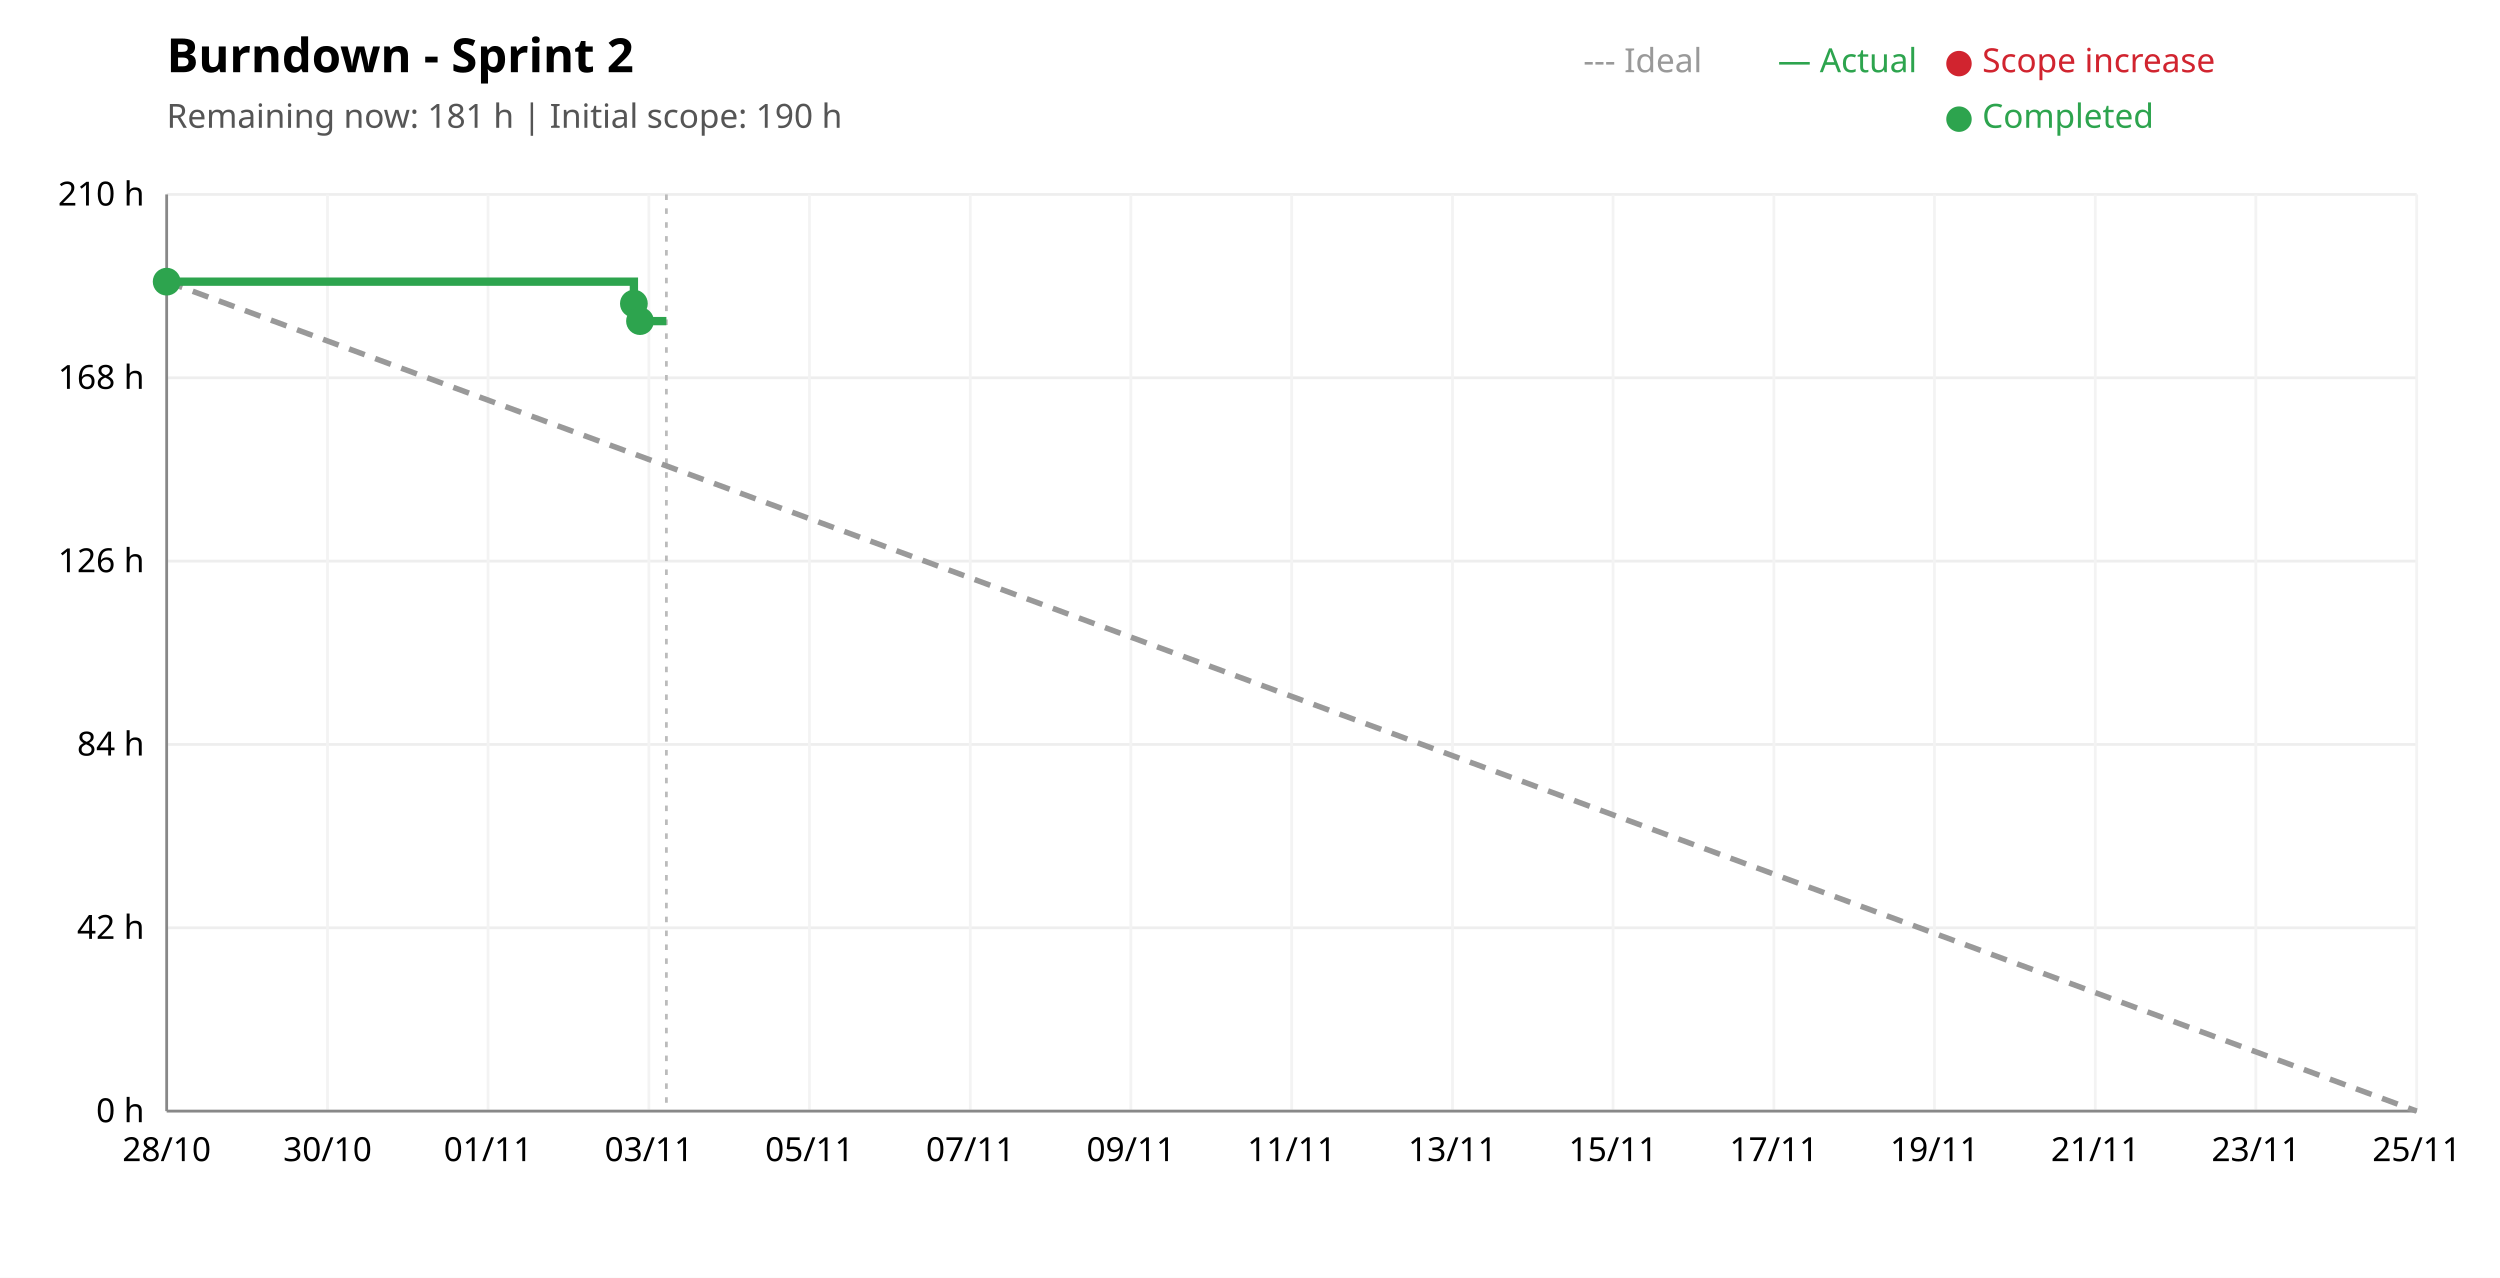
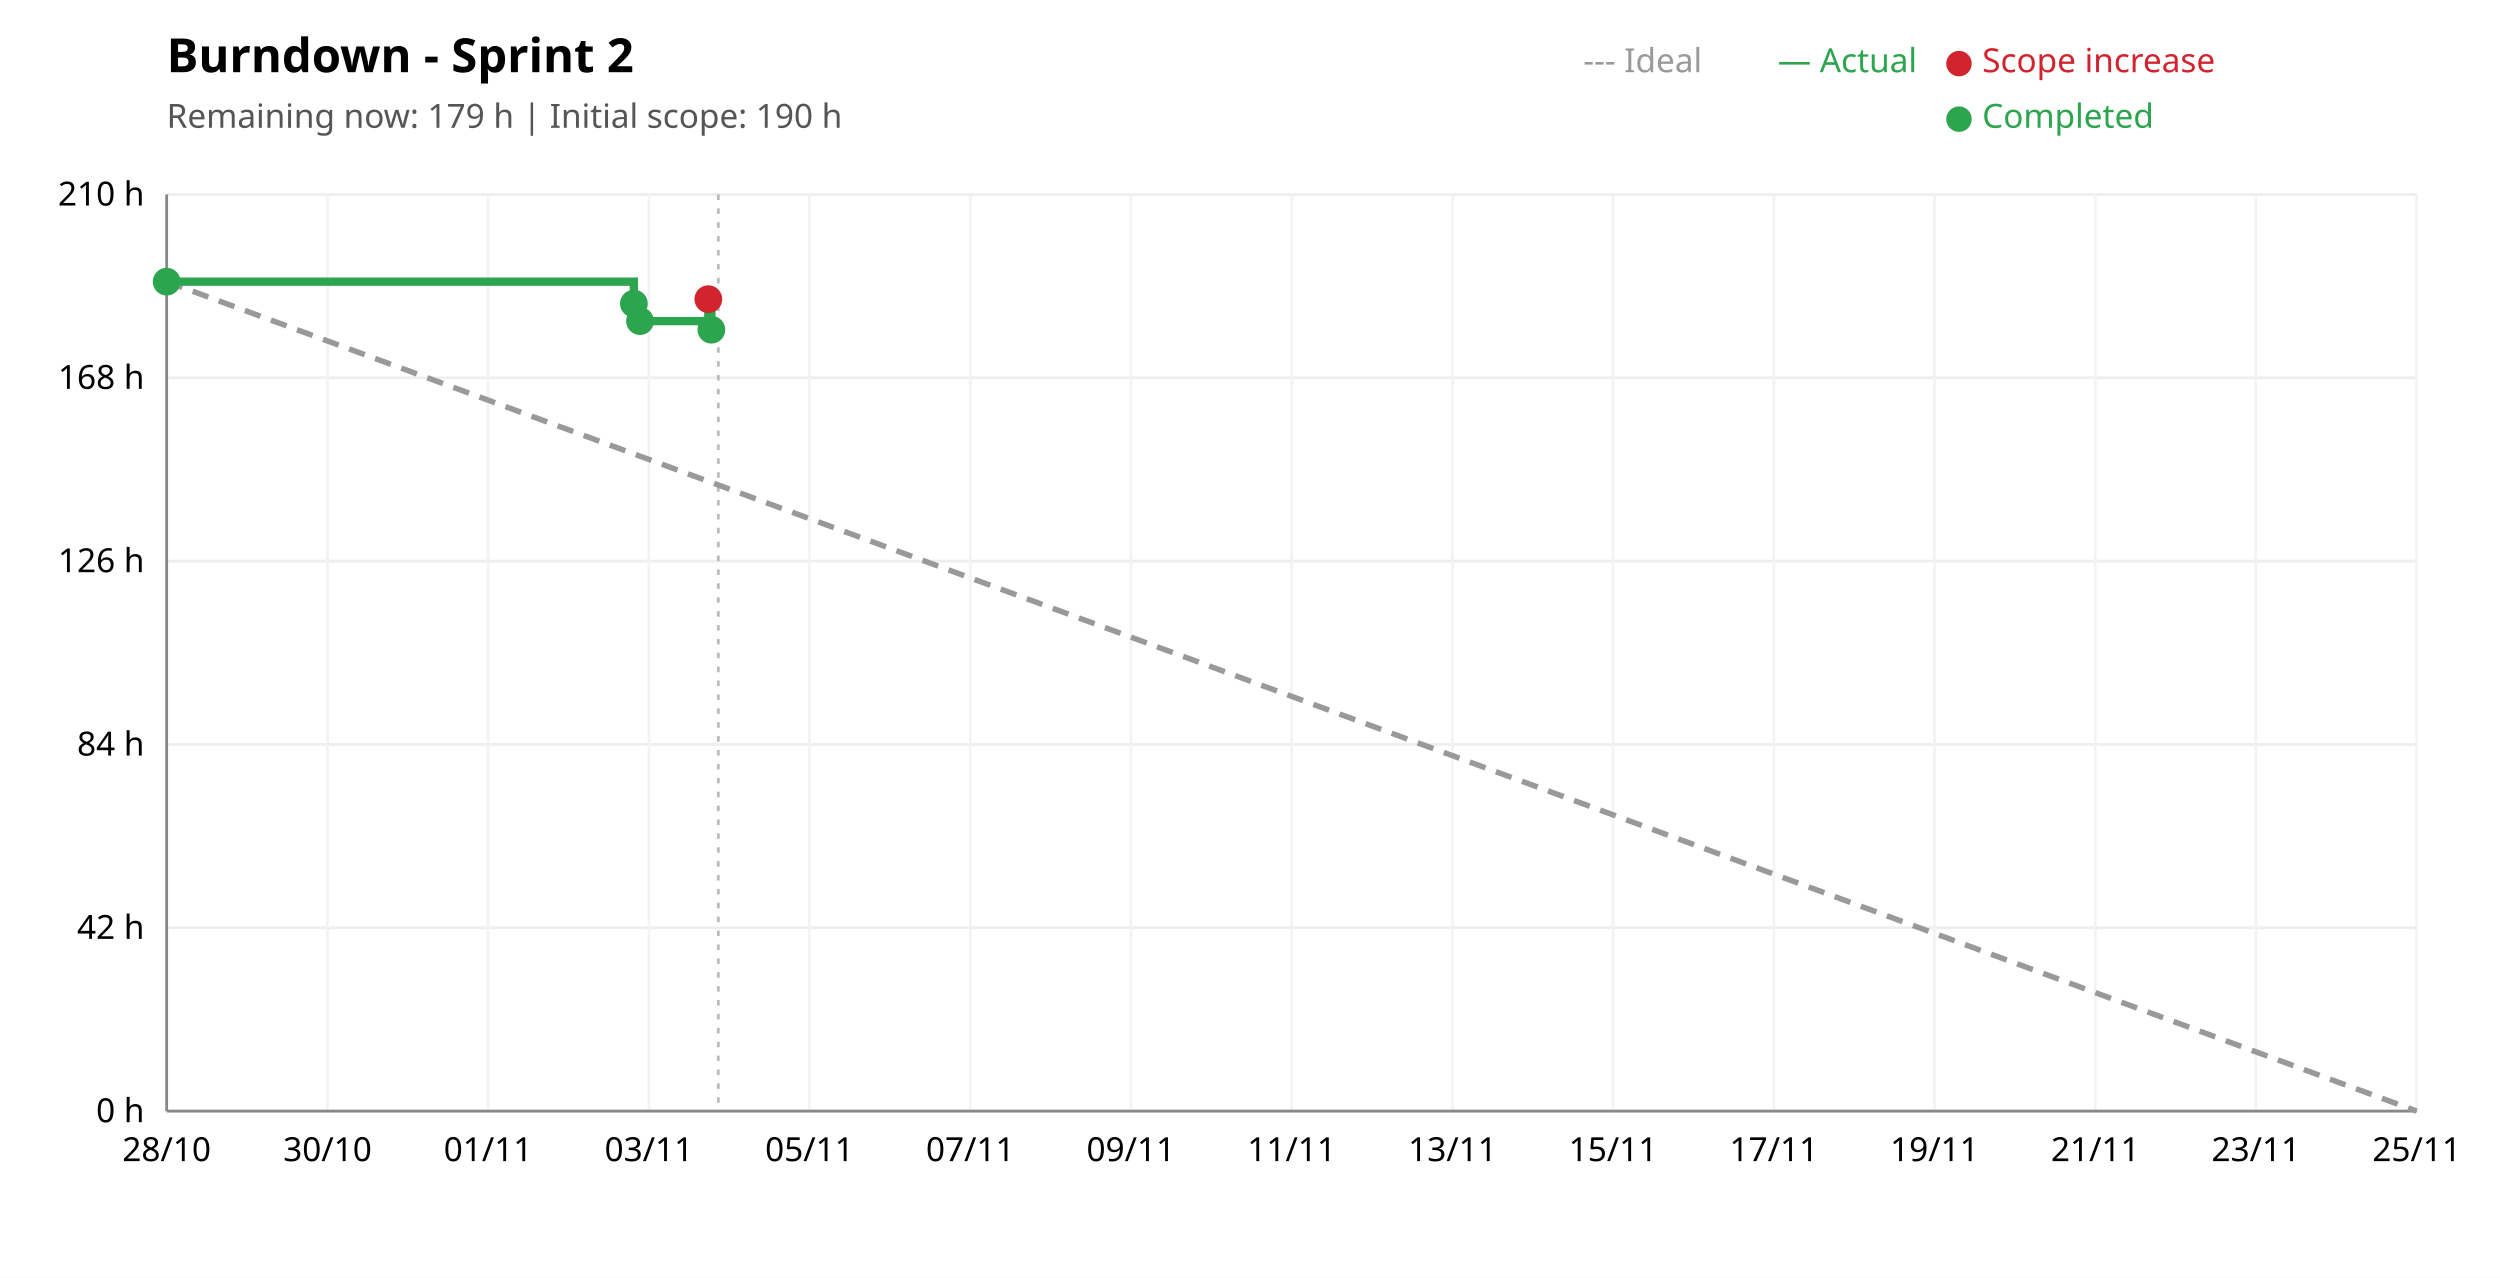
<svg xmlns="http://www.w3.org/2000/svg" width="900" height="460" font-family="sans-serif" font-size="12">
  <rect width="100%" height="100%" fill="white" />
  <text x="60" y="26" font-size="17" font-weight="bold">Burndown - Sprint 2</text>
-   <text x="60" y="46" fill="#555">Remaining now: 181 h  |  Initial scope: 190 h</text>
+   <text x="60" y="46" fill="#555">Remaining now: 179 h  |  Initial scope: 190 h</text>
  <line x1="60" y1="400.0" x2="870" y2="400.0" stroke="#eee" />
  <text x="52" y="404.0" text-anchor="end">0 h</text>
  <line x1="60" y1="334.0" x2="870" y2="334.0" stroke="#eee" />
  <text x="52" y="338.0" text-anchor="end">42 h</text>
  <line x1="60" y1="268.0" x2="870" y2="268.0" stroke="#eee" />
  <text x="52" y="272.0" text-anchor="end">84 h</text>
  <line x1="60" y1="202.0" x2="870" y2="202.0" stroke="#eee" />
  <text x="52" y="206.0" text-anchor="end">126 h</text>
  <line x1="60" y1="136.0" x2="870" y2="136.0" stroke="#eee" />
  <text x="52" y="140.0" text-anchor="end">168 h</text>
  <line x1="60" y1="70.0" x2="870" y2="70.0" stroke="#eee" />
  <text x="52" y="74.0" text-anchor="end">210 h</text>
  <line x1="60.0" y1="70" x2="60.0" y2="400" stroke="#f3f3f3" />
  <text x="60.0" y="418" text-anchor="middle">28/10</text>
  <line x1="117.9" y1="70" x2="117.9" y2="400" stroke="#f3f3f3" />
  <text x="117.9" y="418" text-anchor="middle">30/10</text>
  <line x1="175.7" y1="70" x2="175.7" y2="400" stroke="#f3f3f3" />
  <text x="175.7" y="418" text-anchor="middle">01/11</text>
  <line x1="233.6" y1="70" x2="233.6" y2="400" stroke="#f3f3f3" />
  <text x="233.6" y="418" text-anchor="middle">03/11</text>
  <line x1="291.4" y1="70" x2="291.4" y2="400" stroke="#f3f3f3" />
  <text x="291.4" y="418" text-anchor="middle">05/11</text>
  <line x1="349.3" y1="70" x2="349.3" y2="400" stroke="#f3f3f3" />
  <text x="349.3" y="418" text-anchor="middle">07/11</text>
  <line x1="407.1" y1="70" x2="407.1" y2="400" stroke="#f3f3f3" />
  <text x="407.1" y="418" text-anchor="middle">09/11</text>
  <line x1="465.0" y1="70" x2="465.0" y2="400" stroke="#f3f3f3" />
  <text x="465.0" y="418" text-anchor="middle">11/11</text>
  <line x1="522.9" y1="70" x2="522.9" y2="400" stroke="#f3f3f3" />
  <text x="522.9" y="418" text-anchor="middle">13/11</text>
  <line x1="580.7" y1="70" x2="580.7" y2="400" stroke="#f3f3f3" />
  <text x="580.7" y="418" text-anchor="middle">15/11</text>
  <line x1="638.6" y1="70" x2="638.6" y2="400" stroke="#f3f3f3" />
  <text x="638.6" y="418" text-anchor="middle">17/11</text>
  <line x1="696.4" y1="70" x2="696.4" y2="400" stroke="#f3f3f3" />
  <text x="696.4" y="418" text-anchor="middle">19/11</text>
  <line x1="754.3" y1="70" x2="754.3" y2="400" stroke="#f3f3f3" />
  <text x="754.3" y="418" text-anchor="middle">21/11</text>
  <line x1="812.1" y1="70" x2="812.1" y2="400" stroke="#f3f3f3" />
  <text x="812.1" y="418" text-anchor="middle">23/11</text>
  <line x1="870.0" y1="70" x2="870.0" y2="400" stroke="#f3f3f3" />
  <text x="870.0" y="418" text-anchor="middle">25/11</text>
  <line x1="60" y1="400" x2="870" y2="400" stroke="#888" />
  <line x1="60" y1="70" x2="60" y2="400" stroke="#888" />
-   <line x1="239.9" y1="70" x2="239.9" y2="400" stroke="#bbb" stroke-dasharray="2 3" />
+   <line x1="258.6" y1="70" x2="258.6" y2="400" stroke="#bbb" stroke-dasharray="2 3" />
  <polyline points="60.0,101.4 870.0,400.0" fill="none" stroke="#999" stroke-dasharray="6 4" stroke-width="2" />
-   <polyline points="60.0,101.4 228.2,101.4 228.2,109.3 230.4,109.3 230.4,115.6 239.9,115.6" fill="none" stroke="#2da44e" stroke-width="3" />
+   <polyline points="60.0,101.4 228.2,101.4 228.2,109.3 230.4,109.3 230.4,115.6 255.0,115.6 255.0,107.7 256.1,107.7 256.1,118.7 258.6,118.7" fill="none" stroke="#2da44e" stroke-width="3" />
  <circle cx="228.2" cy="109.3" r="5" fill="#2da44e" />
  <circle cx="230.4" cy="115.6" r="5" fill="#2da44e" />
+   <circle cx="255.0" cy="107.7" r="5" fill="#d1242f" />
+   <circle cx="256.1" cy="118.7" r="5" fill="#2da44e" />
  <circle cx="60.0" cy="101.4" r="5" fill="#2da44e" />
  <text x="570" y="26" fill="#999">--- Ideal</text>
  <text x="640" y="26" fill="#2da44e">— Actual</text>
  <text x="700" y="26" fill="#d1242f">● Scope increase</text>
  <text x="700" y="46" fill="#2da44e">● Completed</text>
</svg>
